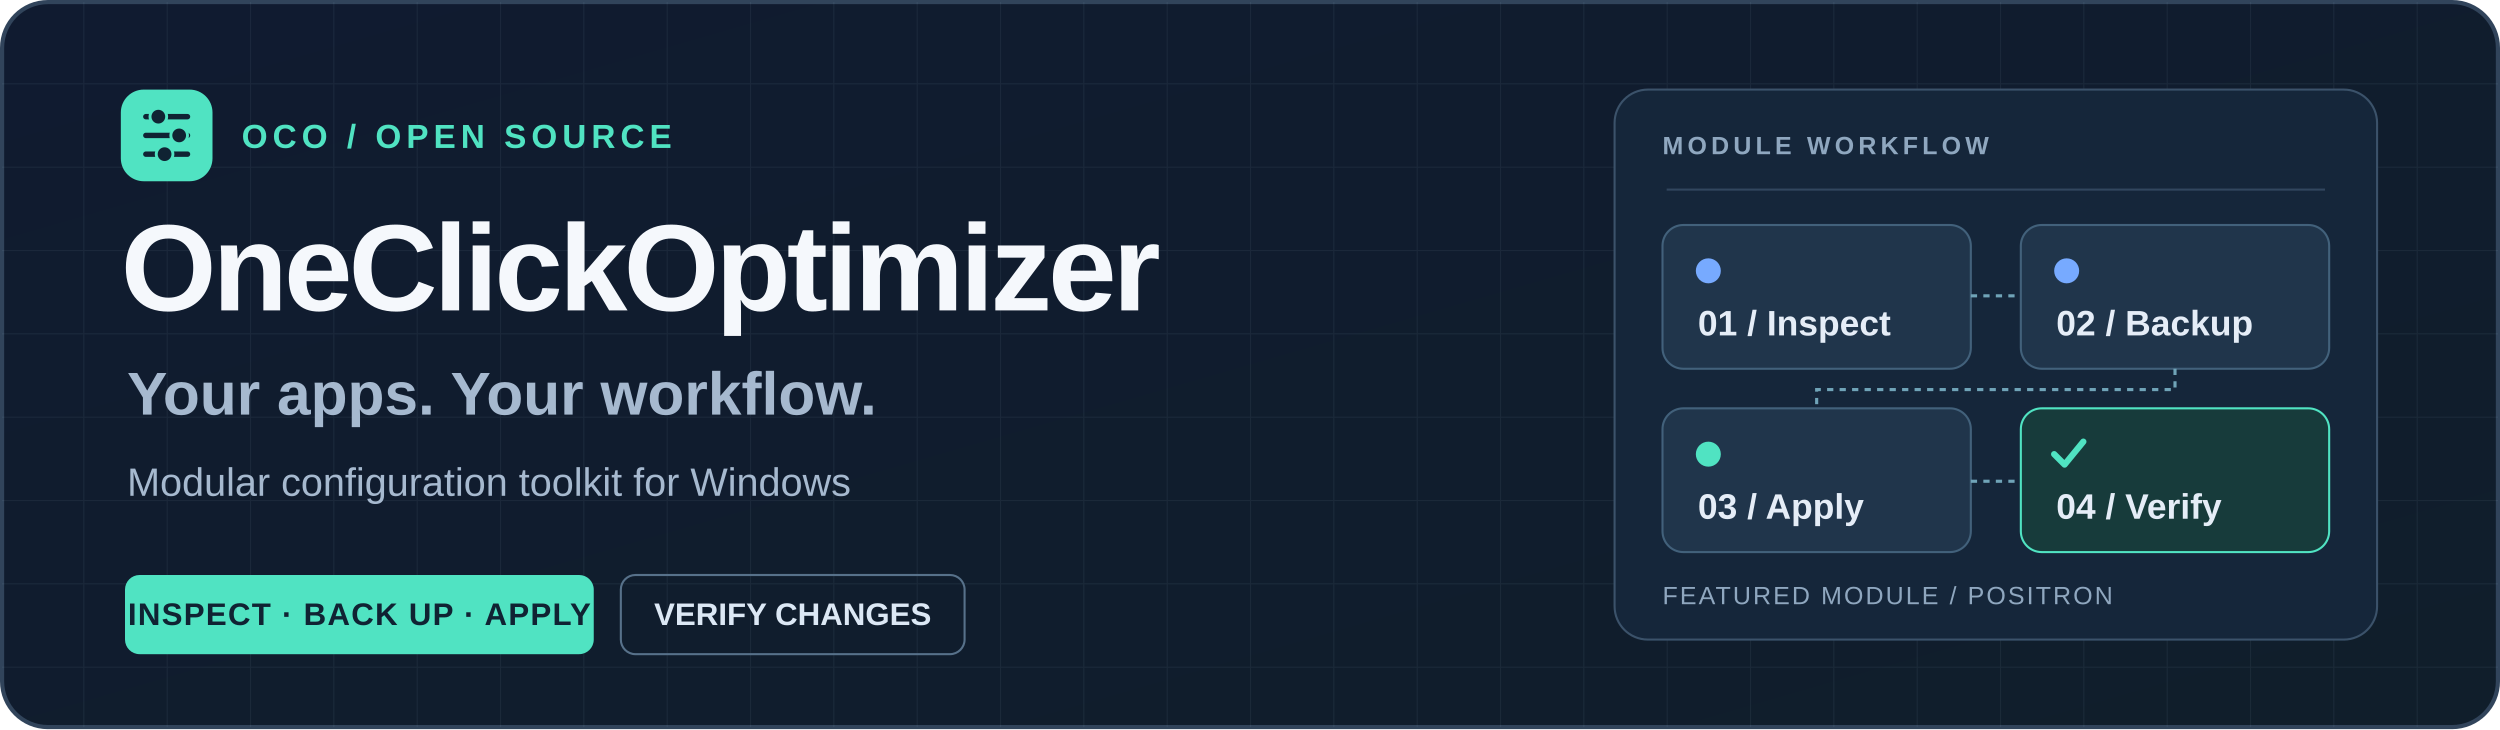
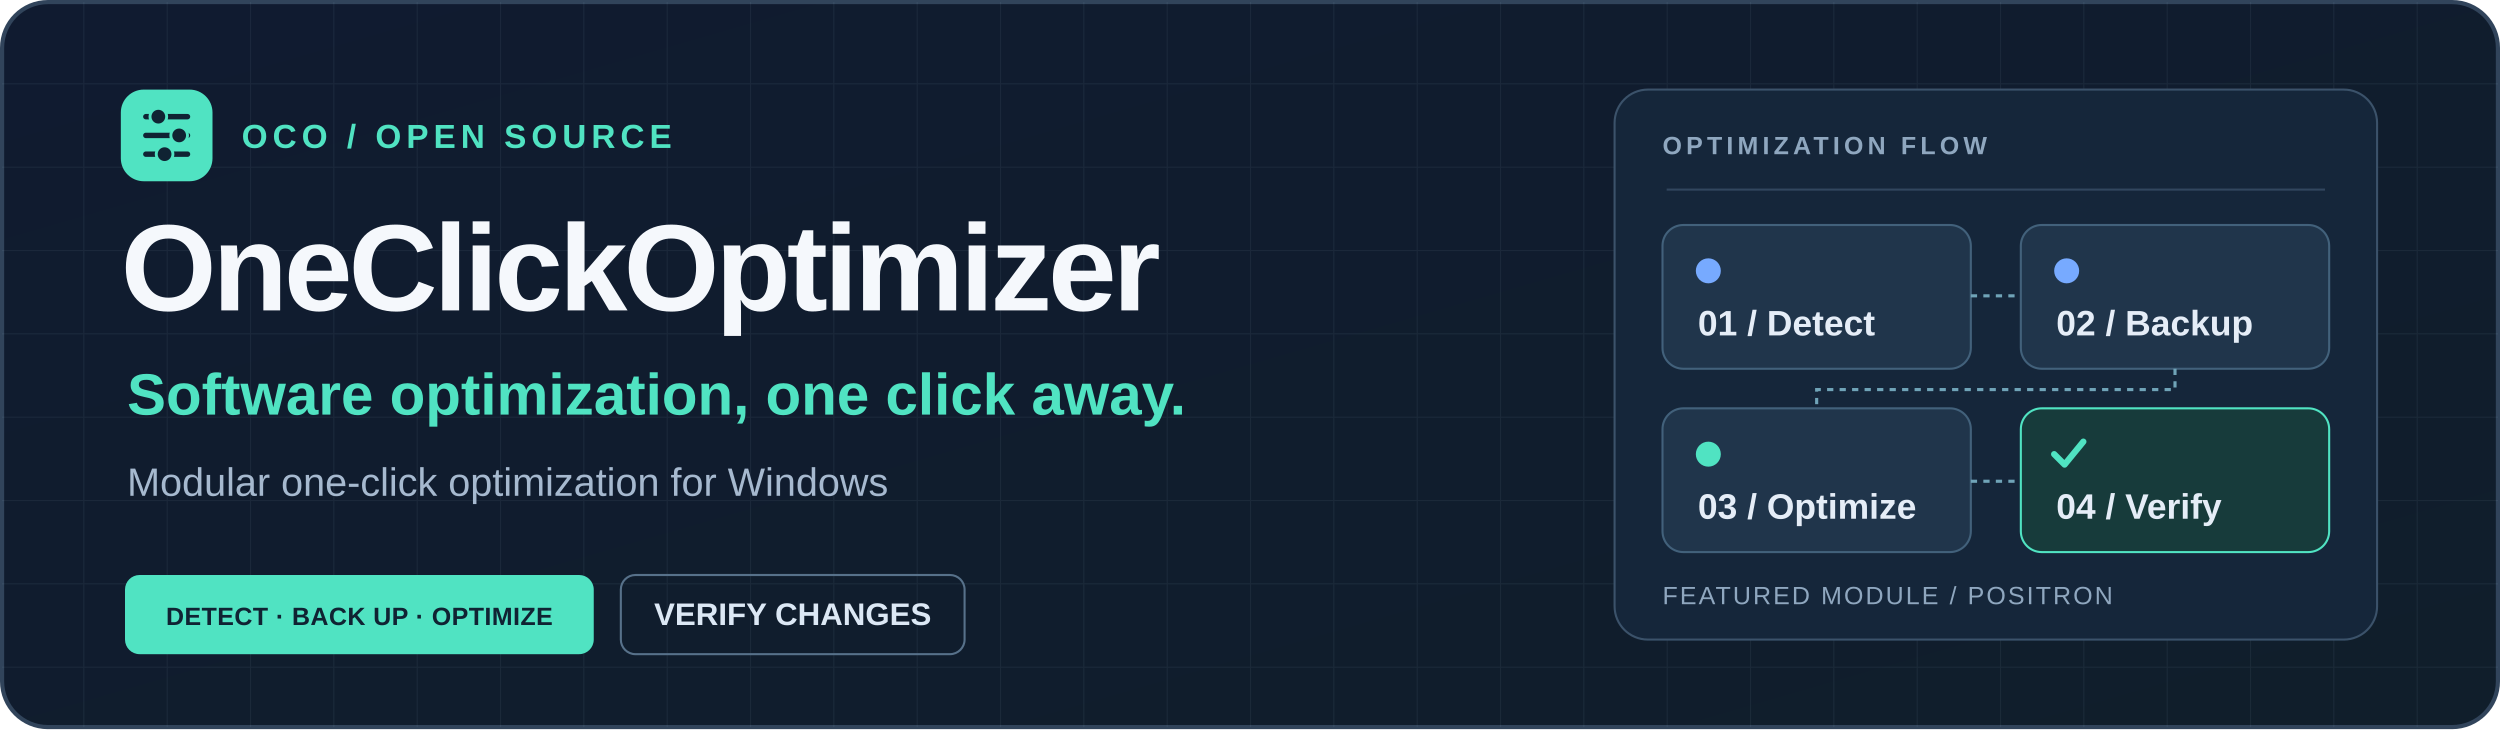
<svg xmlns="http://www.w3.org/2000/svg" width="1200" height="350" viewBox="0 0 1200 350" role="img" aria-labelledby="title desc">
  <defs>
    <linearGradient id="bg" x1="0" y1="0" x2="1" y2="1">
      <stop stop-color="#101b30" />
      <stop offset="1" stop-color="#101e2b" />
    </linearGradient>
    <pattern id="grid" width="40" height="40" patternUnits="userSpaceOnUse">
      <path d="M40 0H0V40" fill="none" stroke="#b4c9de" stroke-opacity=".07" />
    </pattern>
    <linearGradient id="accent">
      <stop stop-color="#50e3c2" />
      <stop offset="1" stop-color="#77aaff" />
    </linearGradient>
  </defs>
  <rect x="1" y="1" width="1198" height="348" rx="22" fill="url(#bg)" stroke="#31445b" stroke-width="2" />
  <rect x="1" y="1" width="1198" height="348" rx="22" fill="url(#grid)" />
  <g font-family="Segoe UI, Arial, sans-serif">
    <g transform="translate(58 43)">
      <rect width="44" height="44" rx="11" fill="#50e3c2" />
      <path d="M12 13h20M12 22h20M12 31h20" stroke="#102333" stroke-width="2.6" stroke-linecap="round" />
      <g fill="#102333" stroke="#50e3c2" stroke-width="1.4">
        <circle cx="18" cy="13" r="4" />
        <circle cx="28" cy="22" r="4" />
        <circle cx="21" cy="31" r="4" />
      </g>
    </g>
    <text x="116" y="71" font-size="16" font-weight="700" letter-spacing="2.4" fill="#50e3c2">OCO / OPEN SOURCE</text>
    <text x="58" y="149" font-size="59" font-weight="700" letter-spacing="-1.8" fill="#f5f8fc">OneClickOptimizer</text>
-     <text x="61" y="199" font-size="29" font-weight="600" fill="#a6b9cf">Your apps. Your workflow.</text>
-     <text x="61" y="238" font-size="19" fill="#a6b9cf">Modular configuration toolkit for Windows</text>
+     <text x="61" y="199" font-size="28" font-weight="600" fill="#50e3c2">Software optimization, one click away.</text>
+     <text x="61" y="238" font-size="19" fill="#a6b9cf">Modular one-click optimization for Windows</text>
    <rect x="60" y="276" width="225" height="38" rx="7" fill="#50e3c2" />
-     <text x="172.5" y="300" text-anchor="middle" font-size="15" font-weight="700" letter-spacing=".6" fill="#102333">INSPECT · BACK UP · APPLY</text>
+     <text x="172.5" y="300" text-anchor="middle" font-size="12" font-weight="700" letter-spacing=".2" fill="#102333">DETECT · BACK UP · OPTIMIZE</text>
    <rect x="298" y="276" width="165" height="38" rx="7" fill="none" stroke="#57718a" />
    <text x="380.5" y="300" text-anchor="middle" font-size="15" font-weight="600" fill="#dce8f5">VERIFY CHANGES</text>
    <g transform="translate(775 43)">
      <rect width="366" height="264" rx="16" fill="#15263a" stroke="#3b526a" />
-       <text x="23" y="31" fill="#8fa7bf" font-size="12" font-weight="700" letter-spacing="2">MODULE WORKFLOW</text>
+       <text x="23" y="31" fill="#8fa7bf" font-size="12" font-weight="700" letter-spacing="2">OPTIMIZATION FLOW</text>
      <path d="M25 48H341" stroke="#31465e" />
      <g font-size="17" font-weight="600" fill="#e5edf7">
        <rect x="23" y="65" width="148" height="69" rx="10" fill="#20354b" stroke="#42617b" />
        <circle cx="45" cy="87" r="6" fill="#77aaff" />
-         <text x="40" y="118">01 / Inspect</text>
+         <text x="40" y="118">01 / Detect</text>
        <rect x="195" y="65" width="148" height="69" rx="10" fill="#20354b" stroke="#42617b" />
        <circle cx="217" cy="87" r="6" fill="#77aaff" />
        <text x="212" y="118">02 / Backup</text>
        <rect x="23" y="153" width="148" height="69" rx="10" fill="#20354b" stroke="#42617b" />
        <circle cx="45" cy="175" r="6" fill="#50e3c2" />
-         <text x="40" y="206">03 / Apply</text>
+         <text x="40" y="206">03 / Optimize</text>
        <rect x="195" y="153" width="148" height="69" rx="10" fill="#173b3b" stroke="#50e3c2" />
        <path d="m211 175 5 5 9-11" fill="none" stroke="#50e3c2" stroke-width="3" stroke-linecap="round" stroke-linejoin="round" />
        <text x="212" y="206">04 / Verify</text>
      </g>
      <path d="M171 99h24M269 134v10H97v9M171 188h24" fill="none" stroke="#70a4b8" stroke-width="1.5" stroke-dasharray="3 3" />
      <text x="23" y="247" font-size="12" letter-spacing="1" fill="#8fa7bf">FEATURED MODULE  /  POSITRON</text>
    </g>
  </g>
</svg>
